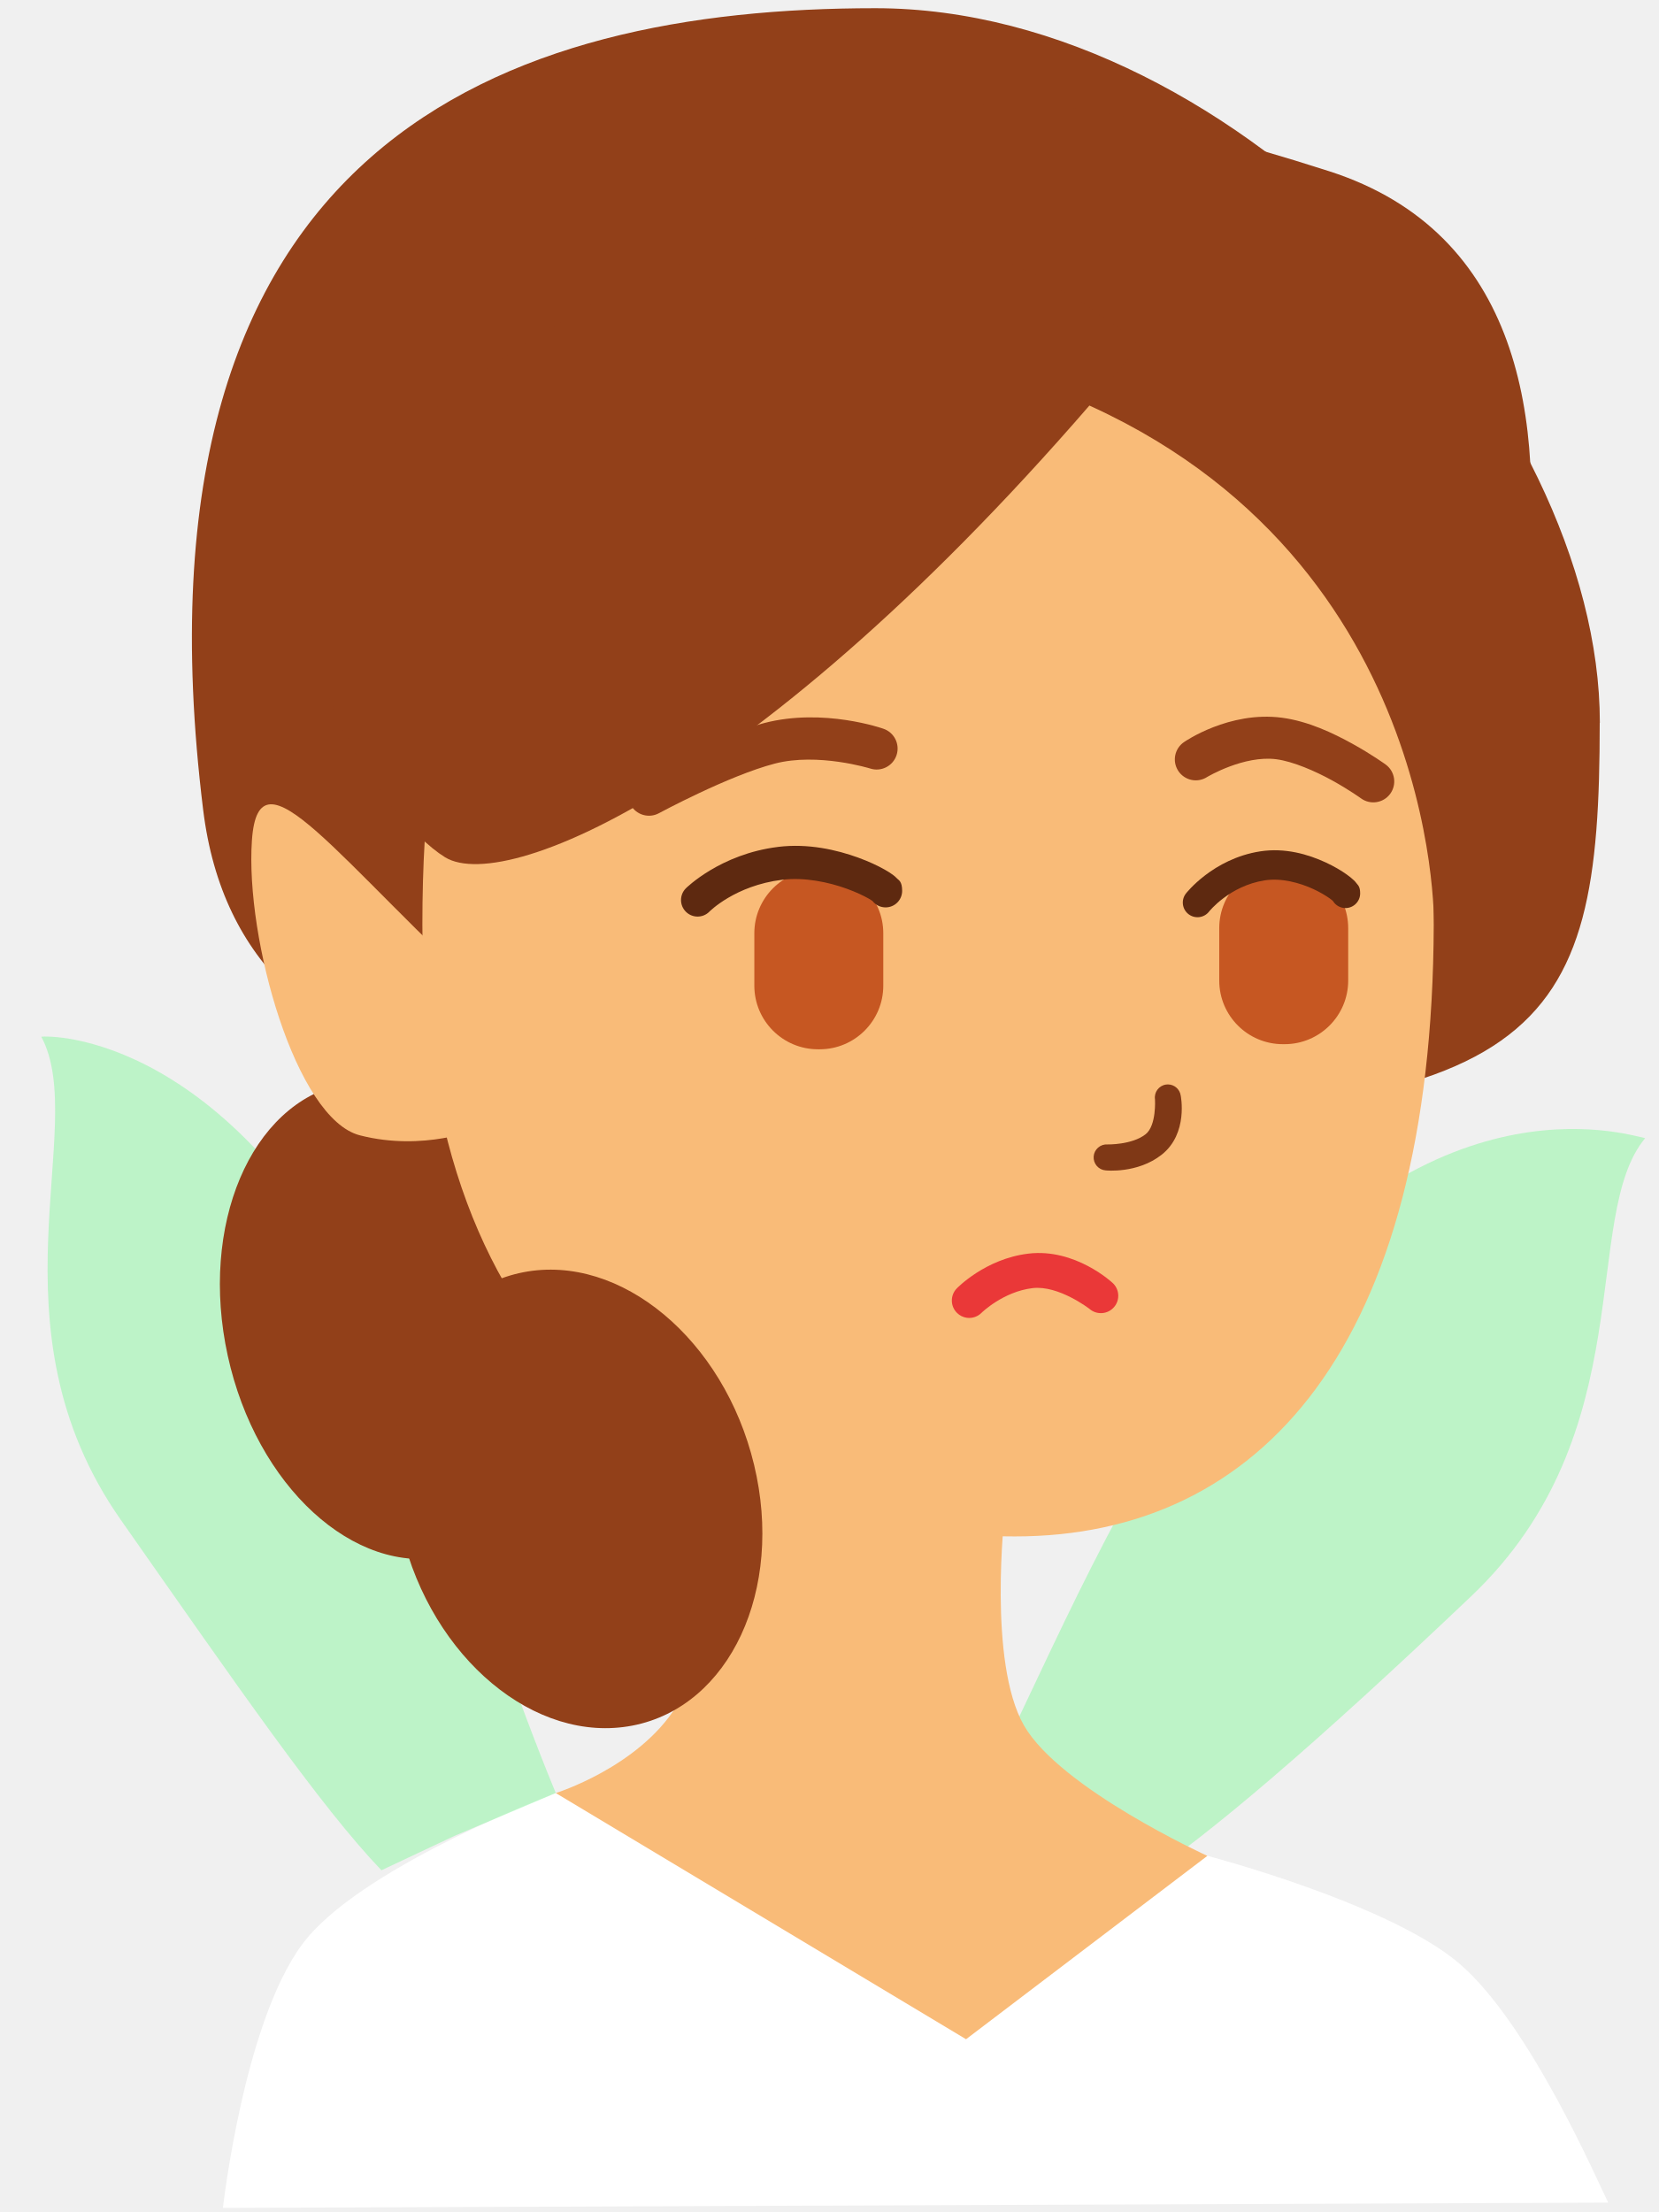
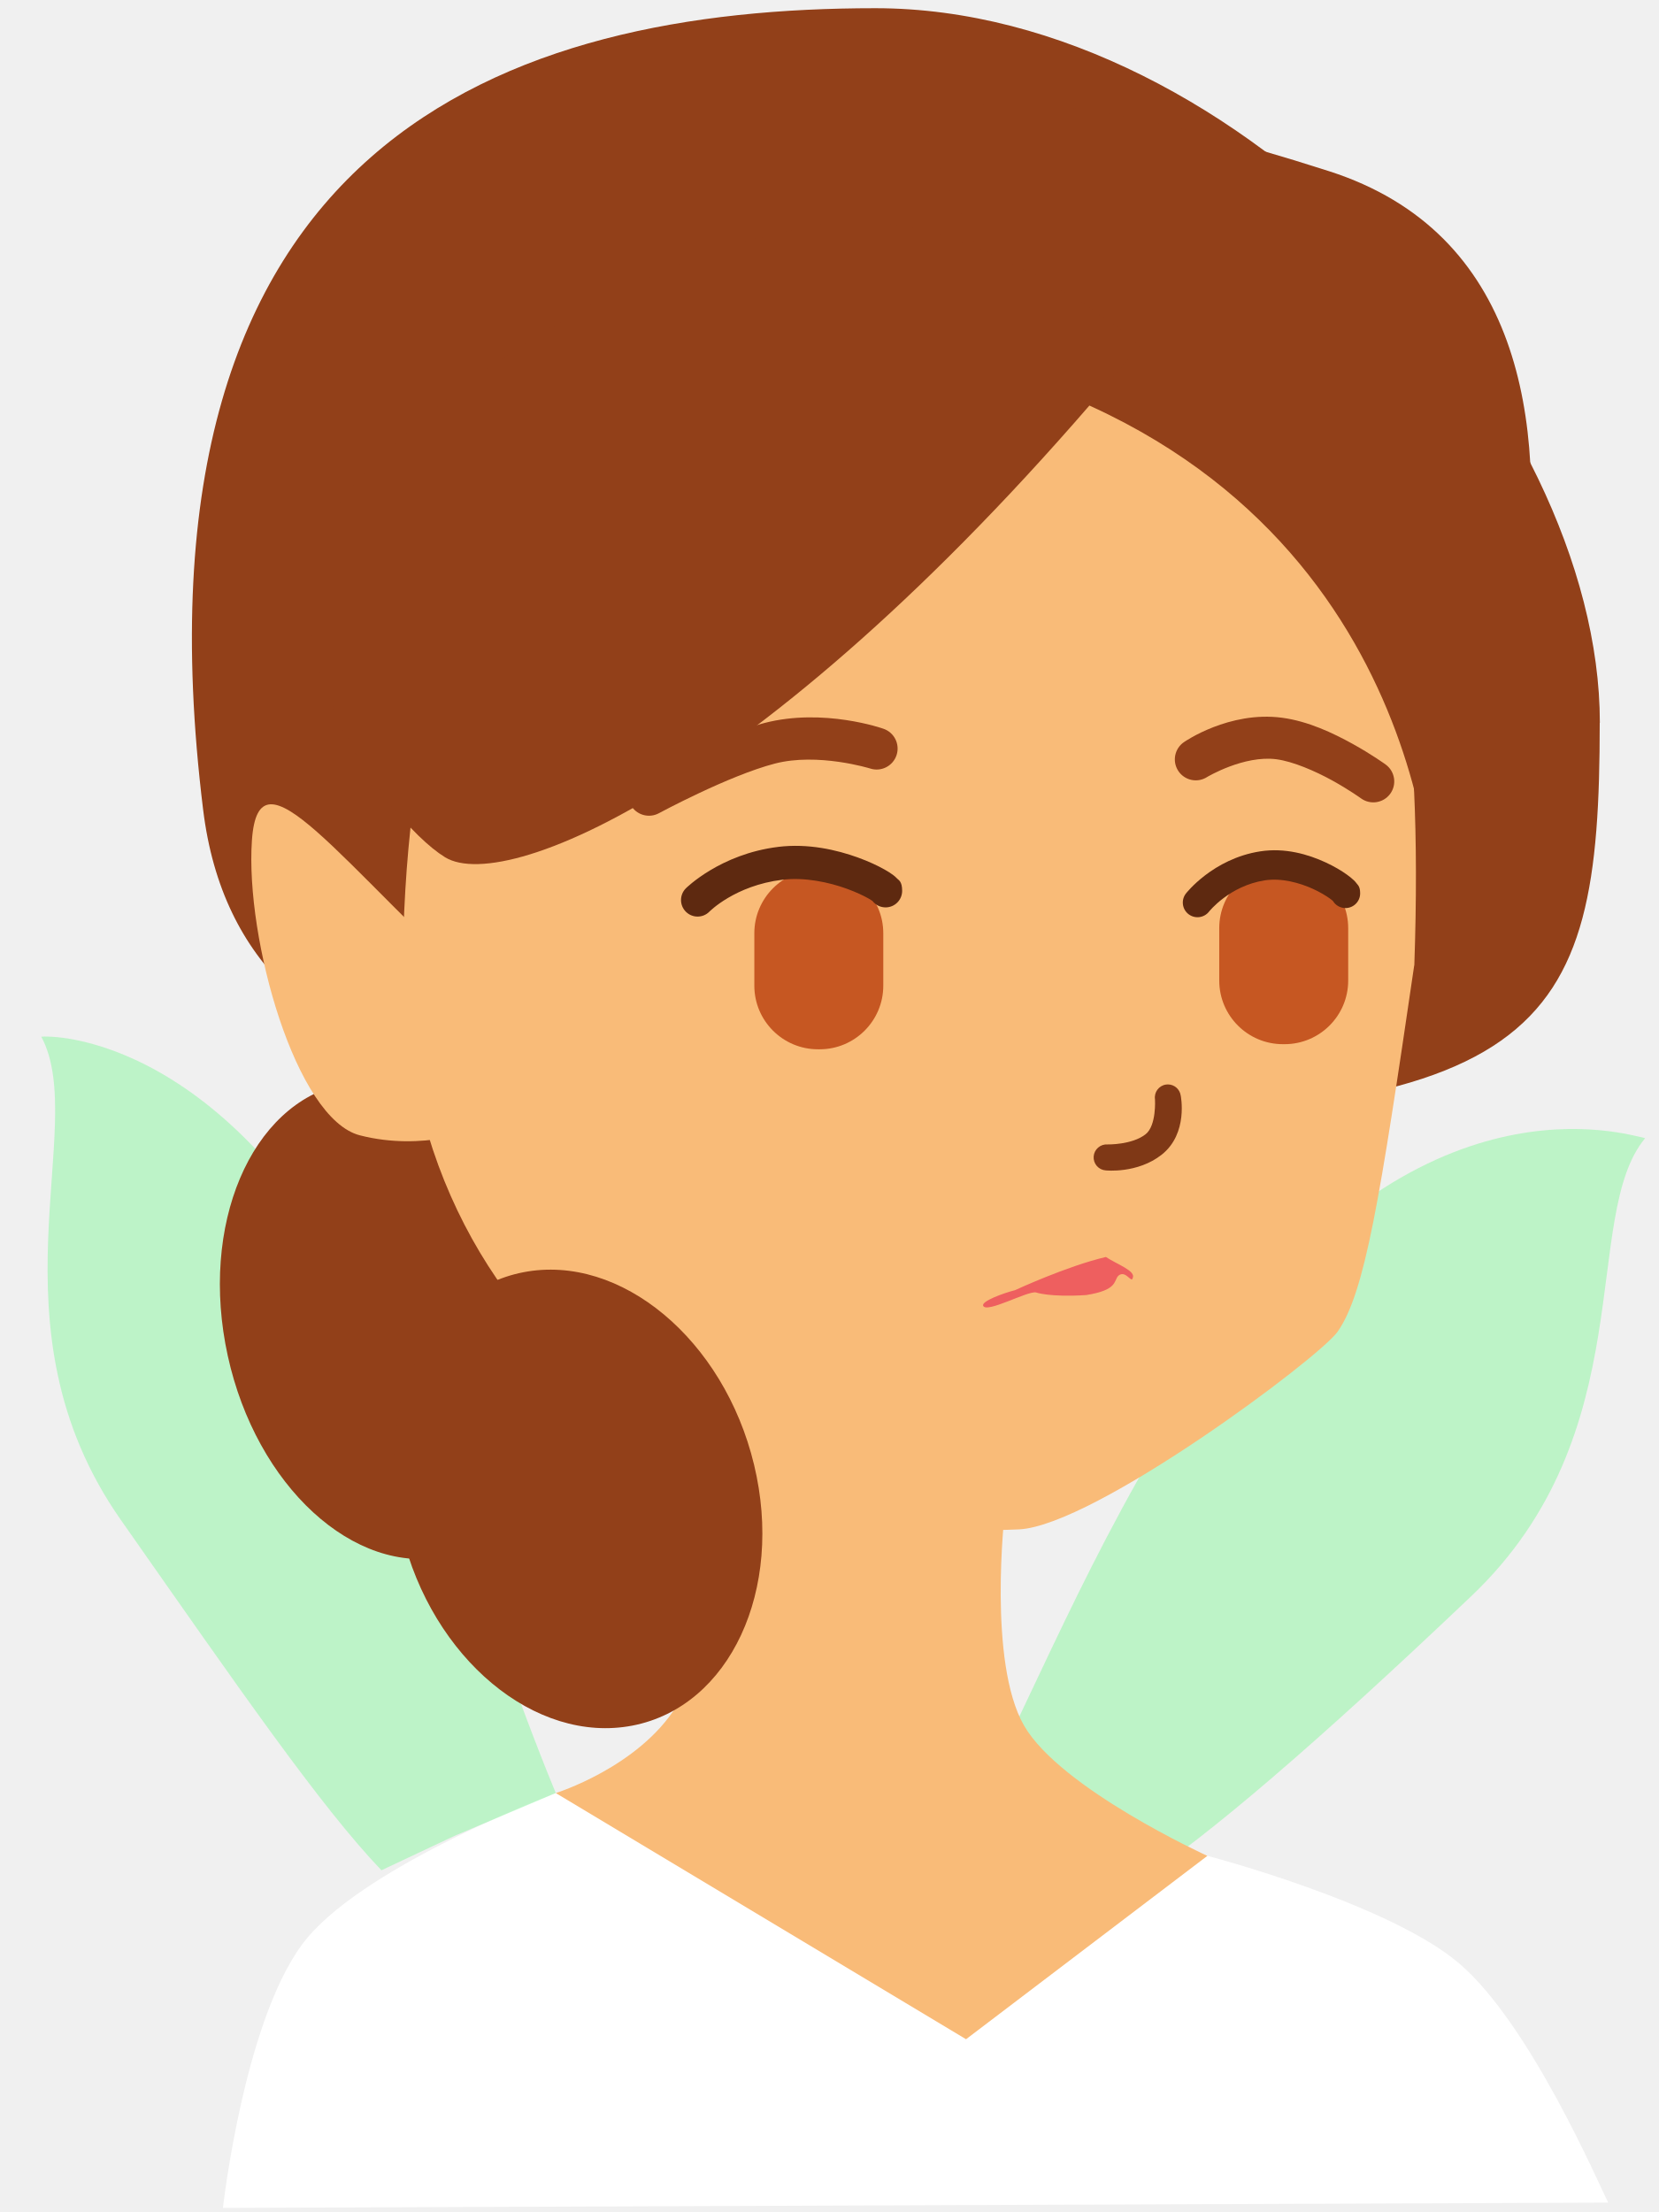
<svg xmlns="http://www.w3.org/2000/svg" width="600" height="800" version="1.1" viewBox="0 0 158.75 211.67" id="svg961">
  <defs id="defs965" />
  <path d="m153.89 210.77c-1.016-2.031-7.496-17.083-14.221-22.855s-24.136-10.329-24.136-10.329l-62.348-6.011s-17.711 6.7-23.728 13.801-8.126 25.902-8.126 25.902" fill="#fff" id="path903" />
  <g fill="none" stroke-linecap="round" stroke-linejoin="round" id="g917">
    <circle r="0" stroke="#c53822" stroke-width="2.257" style="paint-order:stroke markers fill" id="circle905" />
    <circle r="0" stroke="#924019" stroke-width="1.288" style="paint-order:stroke markers fill" id="circle907" />
    <circle transform="scale(1,-1)" r="0" stroke="#924019" stroke-width="3.595" style="paint-order:stroke markers fill" id="circle909" />
    <circle transform="scale(1,-1)" r="0" stroke="#924019" stroke-width="3.595" style="paint-order:stroke markers fill" id="circle911" />
    <circle transform="scale(1,-1)" r="0" stroke="#4d4320" stroke-width="4.378" style="paint-order:stroke markers fill" id="circle913" />
    <circle transform="scale(1,-1)" r="0" stroke="#4d4320" stroke-width="3.52" style="paint-order:stroke markers fill" id="circle915" />
  </g>
  <path d="m4.341 99.184c-0.256 4e-3 -0.391 0.022-0.391 0.022 4.625 8.586-5.415 27.666 7.623 46.255 11.197 15.971 19.104 27.434 24.925 33.509l6.978-3.285 9.708-4.108c-3.696-8.876-7.88-21.504-14.075-37.196-13.36-33.81-32.293-35.224-34.764-35.189z" fill="#78f991" fill-opacity=".418" stroke-width=".17" id="path919" style="fill:#78f991;fill-opacity:0.42" />
  <path d="m 157.049,108.821 c -2.424,-0.524 -23.139,-6.384 -42.934,24.111 -9.975,15.366 -15.9,30.969 -20.532,39.15 l 3.511,2.04 11.695,6.074 c 6.974,-4.625 17.034,-13.232 31.996,-27.454 16.464,-15.636 10.405,-36.326 16.64,-43.826 0,0 -0.128,-0.045 -0.379,-0.099 z" fill="#78f991" fill-opacity="0.418" stroke-width="0.17" id="path921" />
-   <g transform="matrix(1.2218 0 0 1.2218 -43.753 -57.898)" id="g929">
-     <ellipse transform="matrix(.9779 -.209 .214 .9768 0 0)" cx="32.9" cy="161.4" rx="13.36" ry="18.94" fill="#924019" style="paint-order:stroke markers fill" id="ellipse923" />
-     <path d="m161.1 104c0 24.65-4.138 31.4-49.49 31.03-28.62-0.238-56.88 0.244-59.89-24.22-6.481-52.62 24.01-62.78 52.64-62.78 28.62 0 56.75 31.32 56.75 55.97z" fill="#924019" style="paint-order:stroke markers fill" id="path925" />
-     <path d="m148.1 119.8c-0.092 33.03-13.58 47.92-32.8 47.92-26.79 0-46.41-14.09-46.41-47.92 1e-6 -37.04 15.85-47.3 47.17-47.17 21.51 0.091 32.16 6.116 32.05 47.17z" fill="#f9bb78" style="paint-order:stroke markers fill" id="path927" />
-   </g>
+   <ellipse transform="matrix(0.977915,-0.2090032,0.214007,0.9768321,0,0)" cx="9.847" cy="131.427" rx="16.323" ry="23.14" fill="#924019" style="stroke-width:1.222;paint-order:stroke markers fill" id="ellipse923" />
+   <path d="m 153.079,69.169 c 0,30.117 -5.056,38.365 -60.467,37.912 C 57.644,106.79 23.116,107.38 19.438,77.49 11.52,13.199 48.774,0.785 83.754,0.785 c 34.968,0 69.337,38.267 69.337,68.384 z" fill="#924019" style="stroke-width:1.222;paint-order:stroke markers fill" id="path925" />
+   <path d="m 135.325,92.392 c -3.272,22.317 -4.702,31.306 -7.33,35.043 -1.762,2.505 -23.254,18.551 -30.475,18.913 C 72.749,147.587 37.28,130.619 38.597,89.308 40.039,44.076 59.794,32.164 98.035,33.542 c 26.263,0.949 39.034,8.721 37.302,58.85 z" fill="#f9bb78" style="stroke-width:1.222;paint-order:stroke markers fill" id="path861-6" />
  <g stroke-width="1.222" id="g943">
    <rect x="72.182" y="83.218" width="12.34" height="17.19" ry="6.091" fill="#c65722" style="paint-order:stroke markers fill" id="rect931" />
    <path d="m99.318 36.802c38.572 13.977 37.9 51.694 37.9 51.694s26.549-60.344-10.025-72.11c-36.568-11.756-38.804-3.8-38.804-3.8z" fill="#924019" id="path933" />
    <rect x="116.67" y="82.729" width="12.34" height="17.19" ry="6.091" fill="#c65722" style="paint-order:stroke markers fill" id="rect935" />
    <path d="m109.09 33.076c-34.124 41.345-60.49 52.647-66.502 48.957-6.004-3.695-19.854-23.092-8.775-35.554 11.083-12.474 29.53-22.456 44.339-24.937 14.808-2.478 30.936 11.545 30.936 11.545z" fill="#924019" id="path937" />
    <path d="m47.685 96.413c-15.504-14.112-22.933-25.401-23.58-15.993-0.646 9.408 4.198 26.659 10.335 28.223 6.137 1.568 11.304-0.627 11.304-0.627" fill="#f9bb78" id="path939" />
    <path d="m96.141 144.8s-1.636 14.258 1.847 20.318c3.483 6.06 17.545 12.474 17.545 12.474l-23.092 17.545-39.256-23.556s7.887-2.461 11.545-8.313 4.618-26.781 4.618-26.781z" fill="#f9bb78" id="path941" />
  </g>
  <ellipse transform="matrix(.98163 -.19081 .2342 .97219 0 0)" cx="20.194" cy="151.5" rx="17.166" ry="22.31" fill="#924019" stroke-width="1.222" style="paint-order:stroke markers fill" id="ellipse945" />
  <path d="m 74.457,81.042 c -5.555,0.68 -8.832,3.968 -8.832,3.968 a 1.584,1.584 0 0 0 0.012,2.241 1.584,1.584 0 0 0 2.241,-0.012 c 0,0 2.452,-2.5 6.963,-3.052 2.158,-0.264 4.469,0.232 6.2,0.861 0.865,0.315 1.589,0.659 2.052,0.921 0.201,0.113 0.323,0.199 0.399,0.253 a 1.584,1.584 0 0 0 0.002,0.002 1.584,1.584 0 0 0 1.248,0.606 1.584,1.584 0 0 0 1.585,-1.585 c 0,-0.916 -0.34,-1.021 -0.48,-1.172 -0.139,-0.151 -0.25,-0.24 -0.37,-0.332 -0.239,-0.183 -0.504,-0.348 -0.826,-0.53 -0.643,-0.363 -1.499,-0.769 -2.527,-1.143 -2.057,-0.748 -4.792,-1.38 -7.667,-1.028 z" color="#000000" color-rendering="auto" dominant-baseline="auto" fill="#5e2910" image-rendering="auto" solid-color="#000000" stop-color="#000000" style="font-variant-ligatures:normal;font-variant-position:normal;font-variant-caps:normal;font-variant-numeric:normal;font-variant-alternates:normal;font-variant-east-asian:normal;font-feature-settings:normal;font-variation-settings:normal;text-indent:0;text-decoration:none;text-decoration-line:none;text-decoration-style:solid;text-decoration-color:#000000;text-transform:none;text-orientation:mixed;white-space:normal;shape-padding:0;shape-margin:0;inline-size:0;isolation:auto;mix-blend-mode:normal;shape-rendering:auto" id="path947" />
  <path d="m 120.59,81.468 c -4.542,0.706 -7.109,4.035 -7.109,4.035 a 1.405,1.405 0 0 0 0.243,1.971 1.405,1.405 0 0 0 1.974,-0.246 c 0,0 1.943,-2.459 5.324,-2.985 1.582,-0.246 3.328,0.221 4.653,0.833 0.662,0.306 1.217,0.644 1.57,0.897 0.154,0.11 0.246,0.191 0.301,0.241 a 1.405,1.405 0 0 0 1.203,0.68 1.405,1.405 0 0 0 1.405,-1.405 c 0,-0.647 -0.211,-0.782 -0.315,-0.926 -0.104,-0.144 -0.193,-0.236 -0.289,-0.329 -0.192,-0.186 -0.407,-0.356 -0.666,-0.542 -0.517,-0.371 -1.205,-0.784 -2.033,-1.167 -1.656,-0.765 -3.882,-1.427 -6.262,-1.057 z" color="#000000" color-rendering="auto" dominant-baseline="auto" fill="#5e2910" image-rendering="auto" solid-color="#000000" stop-color="#000000" style="font-variant-ligatures:normal;font-variant-position:normal;font-variant-caps:normal;font-variant-numeric:normal;font-variant-alternates:normal;font-variant-east-asian:normal;font-feature-settings:normal;font-variation-settings:normal;text-indent:0;text-decoration:none;text-decoration-line:none;text-decoration-style:solid;text-decoration-color:#000000;text-transform:none;text-orientation:mixed;white-space:normal;shape-padding:0;shape-margin:0;inline-size:0;isolation:auto;mix-blend-mode:normal;shape-rendering:auto" id="path949" />
  <path d="m 73.133,69.188 c -5.382,1.401 -11.998,5.11 -11.998,5.11 a 2.005,2.005 0 0 0 -0.79,2.722 2.005,2.005 0 0 0 2.722,0.79 c 0,0 6.642,-3.588 11.075,-4.741 4.124,-1.073 9.11,0.466 9.11,0.466 a 2.005,2.005 0 0 0 2.537,-1.268 2.005,2.005 0 0 0 -1.268,-2.537 c 0,0 -5.697,-2.023 -11.388,-0.542 z" color="#000000" color-rendering="auto" dominant-baseline="auto" fill="#924019" image-rendering="auto" solid-color="#000000" stop-color="#000000" style="font-variant-ligatures:normal;font-variant-position:normal;font-variant-caps:normal;font-variant-numeric:normal;font-variant-alternates:normal;font-variant-east-asian:normal;font-feature-settings:normal;font-variation-settings:normal;text-indent:0;text-decoration:none;text-decoration-line:none;text-decoration-style:solid;text-decoration-color:#000000;text-transform:none;text-orientation:mixed;white-space:normal;shape-padding:0;shape-margin:0;inline-size:0;isolation:auto;mix-blend-mode:normal;shape-rendering:auto" id="path951" />
  <path d="m 122.676,68.681 c -5.06,-0.671 -9.344,2.308 -9.344,2.308 a 2.005,2.005 0 0 0 -0.587,2.773 2.005,2.005 0 0 0 2.776,0.585 c 0,0 3.52,-2.104 6.629,-1.691 1.577,0.209 3.697,1.126 5.326,2.024 1.628,0.898 2.759,1.717 2.759,1.717 a 2.005,2.005 0 0 0 2.8,-0.443 2.005,2.005 0 0 0 -0.446,-2.8 c 0,0 -1.328,-0.964 -3.177,-1.984 -1.849,-1.02 -4.228,-2.156 -6.735,-2.489 z" color="#000000" color-rendering="auto" dominant-baseline="auto" fill="#924019" image-rendering="auto" solid-color="#000000" stop-color="#000000" style="font-variant-ligatures:normal;font-variant-position:normal;font-variant-caps:normal;font-variant-numeric:normal;font-variant-alternates:normal;font-variant-east-asian:normal;font-feature-settings:normal;font-variation-settings:normal;text-indent:0;text-decoration:none;text-decoration-line:none;text-decoration-style:solid;text-decoration-color:#000000;text-transform:none;text-orientation:mixed;white-space:normal;shape-padding:0;shape-margin:0;inline-size:0;isolation:auto;mix-blend-mode:normal;shape-rendering:auto" id="path953" />
  <path d="m 111.76,103.77 a 1.245,1.245 0 0 0 -0.191,0.014 1.245,1.245 0 0 0 -1.048,1.415 c 0,0 0.159,2.505 -0.897,3.338 -1.302,1.028 -3.639,0.976 -3.639,0.976 a 1.245,1.245 0 0 0 -1.332,1.153 1.245,1.245 0 0 0 1.155,1.332 c 0,0 3.033,0.33 5.357,-1.506 2.571,-2.031 1.818,-5.66 1.818,-5.66 a 1.245,1.245 0 0 0 -1.224,-1.062 z" color="#000000" color-rendering="auto" dominant-baseline="auto" fill="#7f3816" image-rendering="auto" solid-color="#000000" stop-color="#000000" style="font-variant-ligatures:normal;font-variant-position:normal;font-variant-caps:normal;font-variant-numeric:normal;font-variant-alternates:normal;font-variant-east-asian:normal;font-feature-settings:normal;font-variation-settings:normal;text-indent:0;text-decoration:none;text-decoration-line:none;text-decoration-style:solid;text-decoration-color:#000000;text-transform:none;text-orientation:mixed;white-space:normal;shape-padding:0;shape-margin:0;inline-size:0;isolation:auto;mix-blend-mode:normal;shape-rendering:auto" id="path955" />
-   <path d="m 92.509,126.1 a 1.663,1.663 0 0 1 -0.928,-0.461 1.663,1.663 0 0 1 -0.024,-2.351 c 0,0 2.708,-2.835 6.862,-3.328 4.477,-0.531 8.011,2.773 8.011,2.773 a 1.663,1.663 0 0 1 0.174,2.346 1.663,1.663 0 0 1 -2.346,0.174 c 0,0 -2.95,-2.287 -5.447,-1.991 -2.819,0.334 -4.879,2.355 -4.879,2.355 a 1.663,1.663 0 0 1 -1.422,0.483 z" color="#000000" color-rendering="auto" dominant-baseline="auto" fill="#ea3838" image-rendering="auto" solid-color="#000000" stop-color="#000000" style="font-variant-ligatures:normal;font-variant-position:normal;font-variant-caps:normal;font-variant-numeric:normal;font-variant-alternates:normal;font-variant-east-asian:normal;font-feature-settings:normal;font-variation-settings:normal;text-indent:0;text-decoration:none;text-decoration-line:none;text-decoration-style:solid;text-decoration-color:#000000;text-transform:none;text-orientation:mixed;white-space:normal;shape-padding:0;shape-margin:0;inline-size:0;isolation:auto;mix-blend-mode:normal;shape-rendering:auto" id="path957" />
+   <path d="m 94.077,124.941 c 0.277,0.783 4.22,-1.414 5.049,-1.267 0,0 1.307,0.479 4.808,0.253 3.046,-0.478 2.621,-1.365 3.079,-1.848 0.697,-0.598 1.257,0.753 1.374,0.224 0.342,-0.686 -1.488,-1.308 -2.563,-2.021 -3.724,0.868 -8.686,3.173 -8.686,3.173 -1.144,0.291 -3.23,1.061 -3.06,1.485 z" color="#000000" color-rendering="auto" dominant-baseline="auto" fill="#ea3838" image-rendering="auto" solid-color="#000000" stop-color="#000000" style="font-variant-ligatures:normal;font-variant-position:normal;font-variant-caps:normal;font-variant-numeric:normal;font-variant-alternates:normal;font-variant-east-asian:normal;font-feature-settings:normal;font-variation-settings:normal;text-indent:0;text-decoration:none;text-decoration-line:none;text-decoration-style:solid;text-decoration-color:#000000;text-transform:none;text-orientation:mixed;white-space:normal;shape-padding:0;shape-margin:0;inline-size:0;isolation:auto;mix-blend-mode:normal;fill:#ee5f5f;fill-opacity:1;shape-rendering:auto" id="path3995" />
</svg>
